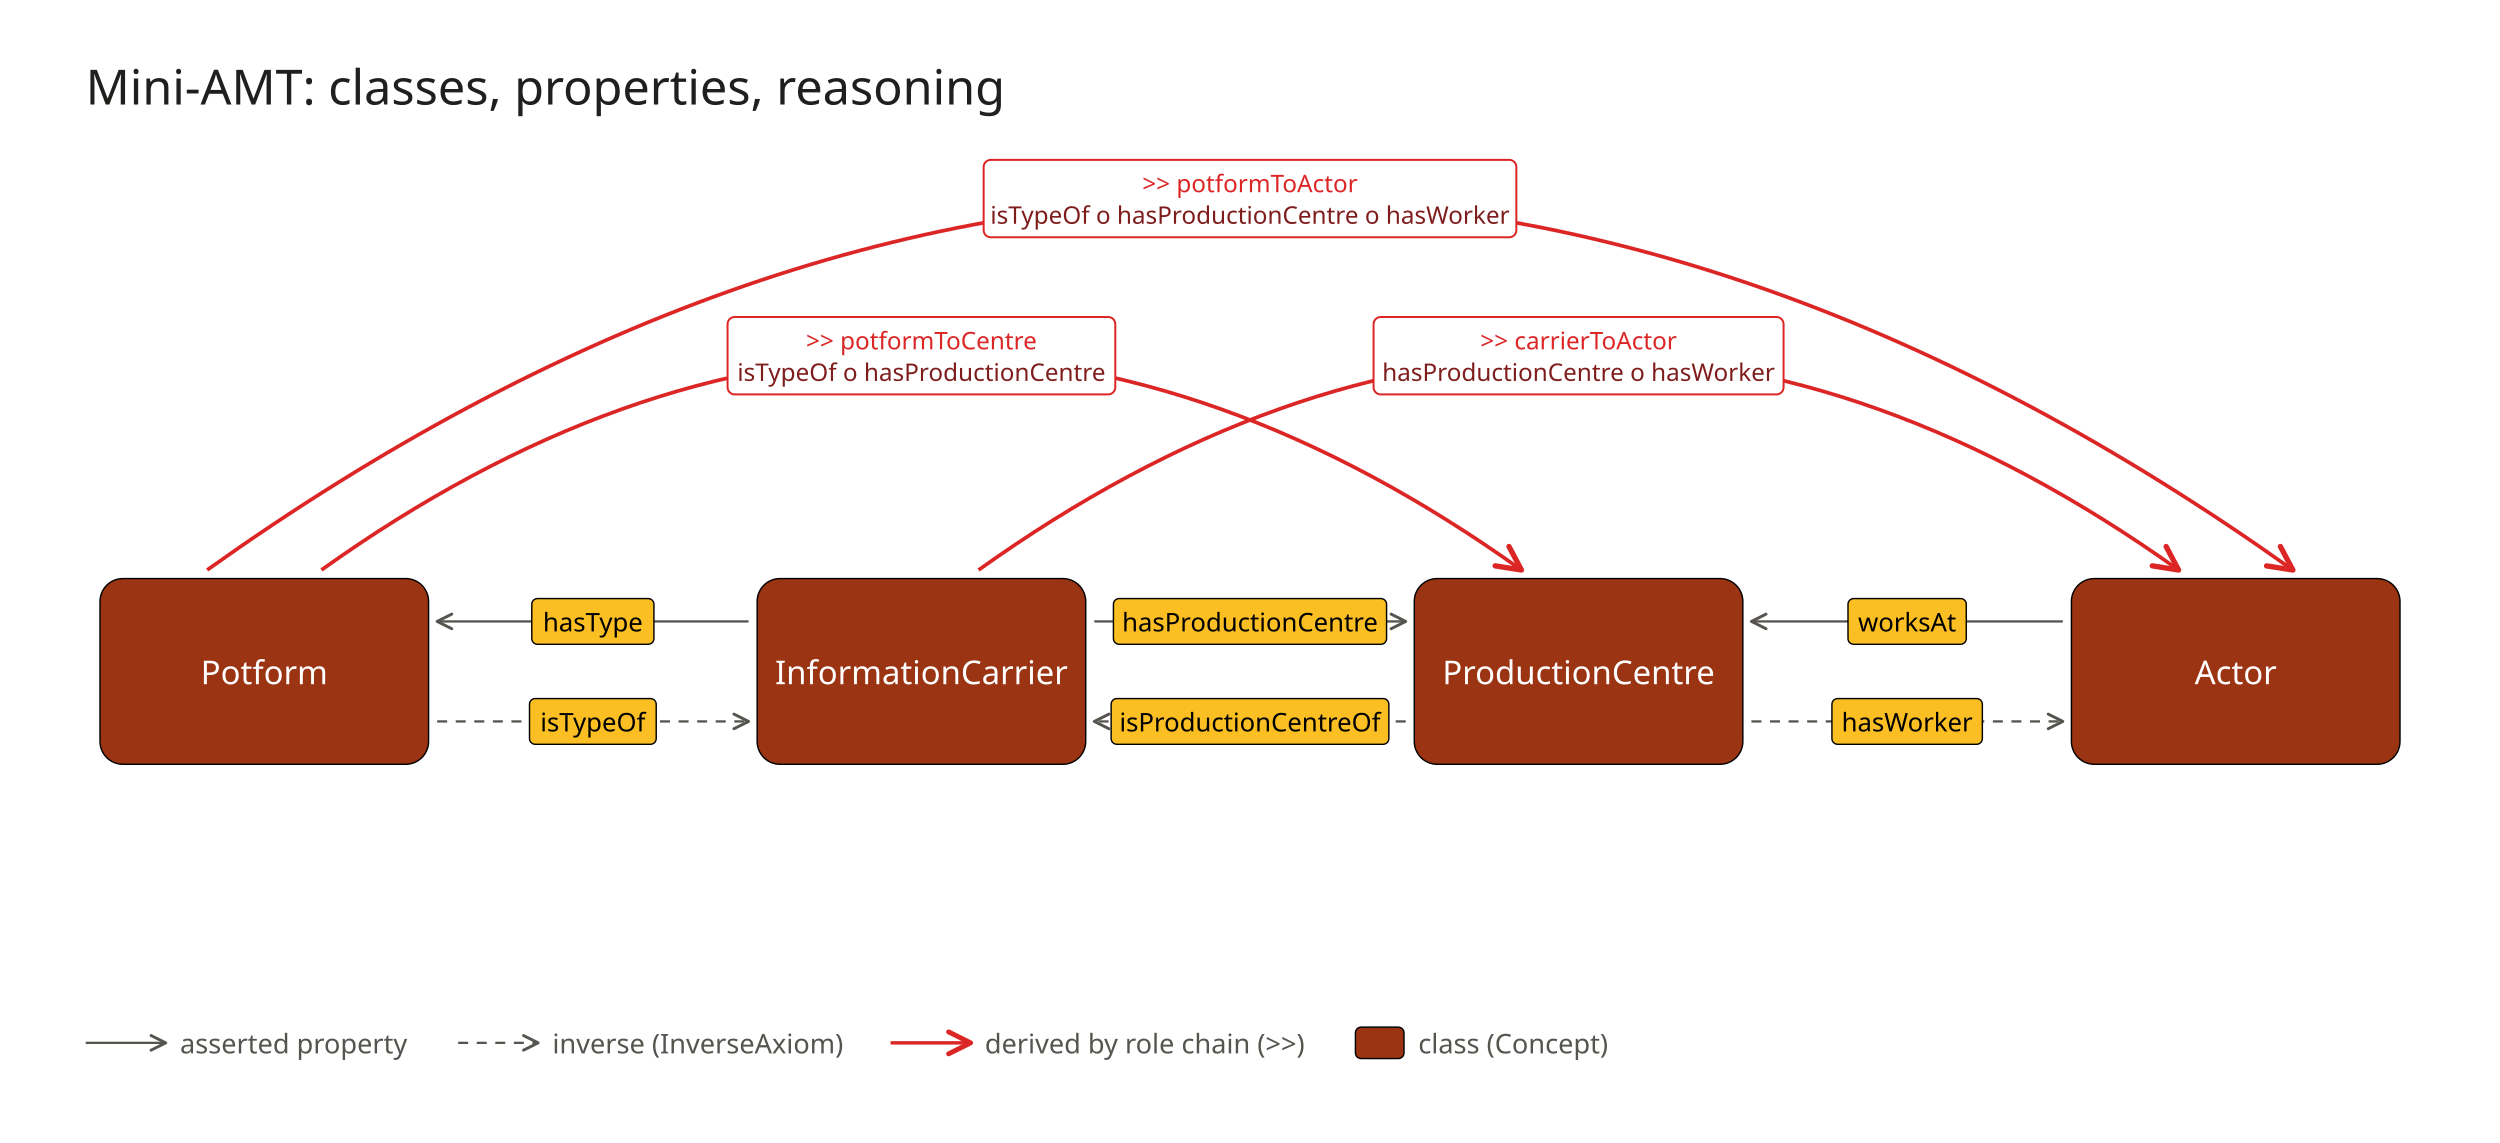
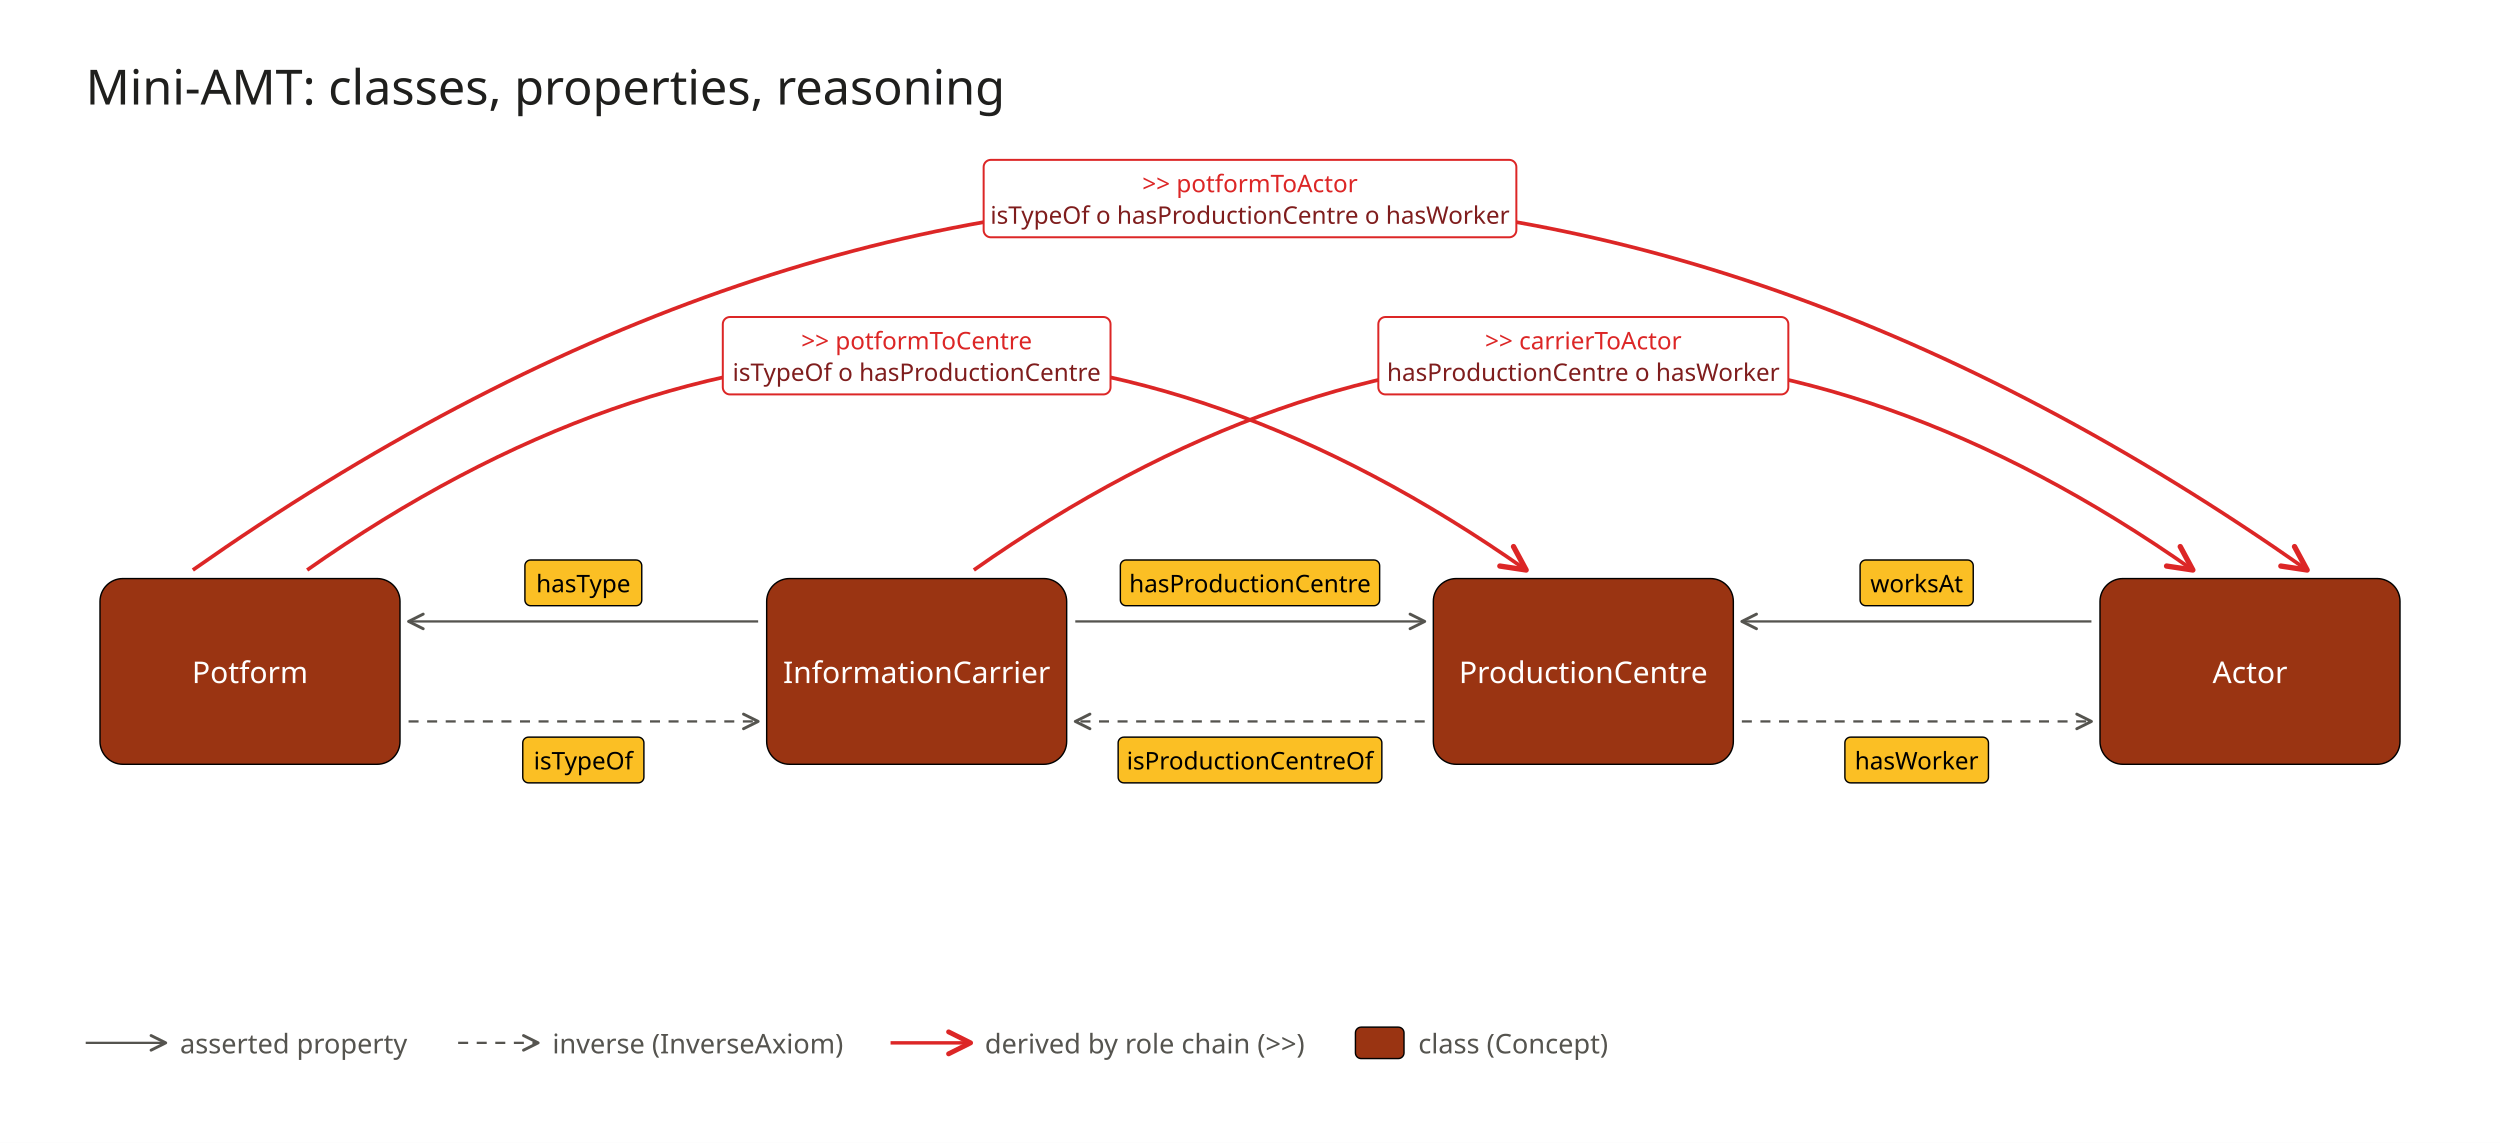
<svg xmlns="http://www.w3.org/2000/svg" width="1750" height="800" viewBox="0 0 1750 800" role="img">
  <rect width="1750" height="800" fill="#ffffff" />
  <defs>
    <marker id="a" viewBox="0 0 10 10" refX="9" refY="5" markerWidth="8" markerHeight="8" orient="auto-start-reverse">
      <path d="M1 1L9 5L1 9" fill="none" stroke="#55544f" stroke-width="1.6" stroke-linecap="round" stroke-linejoin="round" />
    </marker>
  </defs>
  <defs>
    <marker id="r" viewBox="0 0 10 10" refX="9" refY="5" markerWidth="8" markerHeight="8" orient="auto-start-reverse">
      <path d="M1 1L9 5L1 9" fill="none" stroke="#dc2626" stroke-width="1.8" stroke-linecap="round" stroke-linejoin="round" />
    </marker>
  </defs>
  <text x="60" y="60" text-anchor="start" dominant-baseline="central" font-family="Fira Sans" font-size="34" font-weight="500" fill="#1f1f1d">Mini-AMT: classes, properties, reasoning</text>
-   <rect x="70.0" y="405.0" width="230" height="130" rx="16" fill="#9a3412" stroke="#000000" stroke-width="1" />
-   <text x="185.0" y="470.0" text-anchor="middle" dominant-baseline="central" font-family="Fira Sans" font-size="23" font-weight="500" fill="#ffffff">Potform</text>
-   <rect x="530.0" y="405.0" width="230" height="130" rx="16" fill="#9a3412" stroke="#000000" stroke-width="1" />
-   <text x="645.0" y="470.0" text-anchor="middle" dominant-baseline="central" font-family="Fira Sans" font-size="23" font-weight="500" fill="#ffffff">InformationCarrier</text>
-   <rect x="990.0" y="405.0" width="230" height="130" rx="16" fill="#9a3412" stroke="#000000" stroke-width="1" />
-   <text x="1105.0" y="470.0" text-anchor="middle" dominant-baseline="central" font-family="Fira Sans" font-size="23" font-weight="500" fill="#ffffff">ProductionCentre</text>
-   <rect x="1450.0" y="405.0" width="230" height="130" rx="16" fill="#9a3412" stroke="#000000" stroke-width="1" />
-   <text x="1565.0" y="470.0" text-anchor="middle" dominant-baseline="central" font-family="Fira Sans" font-size="23" font-weight="500" fill="#ffffff">Actor</text>
-   <path d="M766.0,435.0 L984.0,435.0" fill="none" stroke="#55544f" stroke-width="1.6" marker-end="url(#a)" />
-   <rect x="779.4" y="419" width="191.2" height="32" rx="4" fill="#fbbf24" stroke="#000000" stroke-width="1" />
-   <text x="875.0" y="435" text-anchor="middle" dominant-baseline="central" font-family="Fira Sans" font-size="18" fill="#000000">hasProductionCentre</text>
-   <path d="M984.0,505.0 L766.0,505.0" fill="none" stroke="#55544f" stroke-width="1.6" stroke-dasharray="7 6" marker-end="url(#a)" />
-   <rect x="777.8" y="489" width="194.4" height="32" rx="4" fill="#fbbf24" stroke="#000000" stroke-width="1" />
-   <text x="875.0" y="505" text-anchor="middle" dominant-baseline="central" font-family="Fira Sans" font-size="18" fill="#000000">isProductionCentreOf</text>
-   <path d="M524.0,435.0 L306.0,435.0" fill="none" stroke="#55544f" stroke-width="1.6" marker-end="url(#a)" />
-   <rect x="372.25" y="419" width="85.5" height="32" rx="4" fill="#fbbf24" stroke="#000000" stroke-width="1" />
-   <text x="415.0" y="435" text-anchor="middle" dominant-baseline="central" font-family="Fira Sans" font-size="18" fill="#000000">hasType</text>
-   <path d="M306.0,505.0 L524.0,505.0" fill="none" stroke="#55544f" stroke-width="1.6" stroke-dasharray="7 6" marker-end="url(#a)" />
-   <rect x="370.65" y="489" width="88.7" height="32" rx="4" fill="#fbbf24" stroke="#000000" stroke-width="1" />
-   <text x="415.0" y="505" text-anchor="middle" dominant-baseline="central" font-family="Fira Sans" font-size="18" fill="#000000">isTypeOf</text>
-   <path d="M1444.0,435.0 L1226.0,435.0" fill="none" stroke="#55544f" stroke-width="1.6" marker-end="url(#a)" />
-   <rect x="1293.6" y="419" width="82.8" height="32" rx="4" fill="#fbbf24" stroke="#000000" stroke-width="1" />
-   <text x="1335.0" y="435" text-anchor="middle" dominant-baseline="central" font-family="Fira Sans" font-size="18" fill="#000000">worksAt</text>
-   <path d="M1226.0,505.0 L1444.0,505.0" fill="none" stroke="#55544f" stroke-width="1.6" stroke-dasharray="7 6" marker-end="url(#a)" />
-   <rect x="1282.35" y="489" width="105.3" height="32" rx="4" fill="#fbbf24" stroke="#000000" stroke-width="1" />
-   <text x="1335.0" y="505" text-anchor="middle" dominant-baseline="central" font-family="Fira Sans" font-size="18" fill="#000000">hasWorker</text>
-   <path d="M685.0,399.0 Q1105.0,99.0 1525.0,399.0" fill="none" stroke="#dc2626" stroke-width="2.6" marker-end="url(#r)" />
-   <rect x="961.5" y="221.9" width="287.0" height="54.2" rx="5" fill="#ffffff" stroke="#dc2626" stroke-width="1.4" />
-   <text x="1105.0" y="237.95" text-anchor="middle" dominant-baseline="central" font-family="Fira Sans" font-size="17" font-weight="500" fill="#dc2626">&gt;&gt; carrierToActor</text>
-   <text x="1105.0" y="260.05" text-anchor="middle" dominant-baseline="central" font-family="Fira Sans" font-size="17" fill="#7f1d1d">hasProductionCentre o hasWorker</text>
-   <path d="M145.0,399.0 Q875.0,-121.0 1605.0,399.0" fill="none" stroke="#dc2626" stroke-width="2.6" marker-end="url(#r)" />
+   <rect x="70.0" y="405.0" width="210" height="130" rx="16" fill="#9a3412" stroke="#000000" stroke-width="1" />
+   <text x="175.0" y="470.0" text-anchor="middle" dominant-baseline="central" font-family="Fira Sans" font-size="21" font-weight="500" fill="#ffffff">Potform</text>
+   <rect x="536.667" y="405.0" width="210" height="130" rx="16" fill="#9a3412" stroke="#000000" stroke-width="1" />
+   <text x="641.667" y="470.0" text-anchor="middle" dominant-baseline="central" font-family="Fira Sans" font-size="21" font-weight="500" fill="#ffffff">InformationCarrier</text>
+   <rect x="1003.333" y="405.0" width="210" height="130" rx="16" fill="#9a3412" stroke="#000000" stroke-width="1" />
+   <text x="1108.333" y="470.0" text-anchor="middle" dominant-baseline="central" font-family="Fira Sans" font-size="21" font-weight="500" fill="#ffffff">ProductionCentre</text>
+   <rect x="1470.0" y="405.0" width="210" height="130" rx="16" fill="#9a3412" stroke="#000000" stroke-width="1" />
+   <text x="1575.0" y="470.0" text-anchor="middle" dominant-baseline="central" font-family="Fira Sans" font-size="21" font-weight="500" fill="#ffffff">Actor</text>
+   <path d="M752.7,435.0 L997.3,435.0" fill="none" stroke="#55544f" stroke-width="1.6" marker-end="url(#a)" />
+   <rect x="784.25" y="392" width="181.5" height="32" rx="4" fill="#fbbf24" stroke="#000000" stroke-width="1" />
+   <text x="875" y="408" text-anchor="middle" dominant-baseline="central" font-family="Fira Sans" font-size="17" fill="#000000">hasProductionCentre</text>
+   <path d="M997.3,505.0 L752.7,505.0" fill="none" stroke="#55544f" stroke-width="1.6" stroke-dasharray="7 6" marker-end="url(#a)" />
+   <rect x="782.7" y="516" width="184.6" height="32" rx="4" fill="#fbbf24" stroke="#000000" stroke-width="1" />
+   <text x="875" y="532" text-anchor="middle" dominant-baseline="central" font-family="Fira Sans" font-size="17" fill="#000000">isProductionCentreOf</text>
+   <path d="M530.7,435.0 L286.0,435.0" fill="none" stroke="#55544f" stroke-width="1.6" marker-end="url(#a)" />
+   <rect x="367.433" y="392" width="81.8" height="32" rx="4" fill="#fbbf24" stroke="#000000" stroke-width="1" />
+   <text x="408.333" y="408" text-anchor="middle" dominant-baseline="central" font-family="Fira Sans" font-size="17" fill="#000000">hasType</text>
+   <path d="M286.0,505.0 L530.7,505.0" fill="none" stroke="#55544f" stroke-width="1.6" stroke-dasharray="7 6" marker-end="url(#a)" />
+   <rect x="365.933" y="516" width="84.8" height="32" rx="4" fill="#fbbf24" stroke="#000000" stroke-width="1" />
+   <text x="408.333" y="532" text-anchor="middle" dominant-baseline="central" font-family="Fira Sans" font-size="17" fill="#000000">isTypeOf</text>
+   <path d="M1464.0,435.0 L1219.3,435.0" fill="none" stroke="#55544f" stroke-width="1.6" marker-end="url(#a)" />
+   <rect x="1302.067" y="392" width="79.2" height="32" rx="4" fill="#fbbf24" stroke="#000000" stroke-width="1" />
+   <text x="1341.667" y="408" text-anchor="middle" dominant-baseline="central" font-family="Fira Sans" font-size="17" fill="#000000">worksAt</text>
+   <path d="M1219.3,505.0 L1464.0,505.0" fill="none" stroke="#55544f" stroke-width="1.6" stroke-dasharray="7 6" marker-end="url(#a)" />
+   <rect x="1291.417" y="516" width="100.5" height="32" rx="4" fill="#fbbf24" stroke="#000000" stroke-width="1" />
+   <text x="1341.667" y="532" text-anchor="middle" dominant-baseline="central" font-family="Fira Sans" font-size="17" fill="#000000">hasWorker</text>
+   <path d="M681.7,399.0 Q1108.3,99.0 1535.0,399.0" fill="none" stroke="#dc2626" stroke-width="2.6" marker-end="url(#r)" />
+   <rect x="964.833" y="221.9" width="287.0" height="54.2" rx="5" fill="#ffffff" stroke="#dc2626" stroke-width="1.4" />
+   <text x="1108.333" y="237.95" text-anchor="middle" dominant-baseline="central" font-family="Fira Sans" font-size="17" font-weight="500" fill="#dc2626">&gt;&gt; carrierToActor</text>
+   <text x="1108.333" y="260.05" text-anchor="middle" dominant-baseline="central" font-family="Fira Sans" font-size="17" fill="#7f1d1d">hasProductionCentre o hasWorker</text>
+   <path d="M135.0,399.0 Q875.0,-121.0 1615.0,399.0" fill="none" stroke="#dc2626" stroke-width="2.6" marker-end="url(#r)" />
  <rect x="688.55" y="111.9" width="372.9" height="54.2" rx="5" fill="#ffffff" stroke="#dc2626" stroke-width="1.4" />
  <text x="875.0" y="127.95" text-anchor="middle" dominant-baseline="central" font-family="Fira Sans" font-size="17" font-weight="500" fill="#dc2626">&gt;&gt; potformToActor</text>
  <text x="875.0" y="150.05" text-anchor="middle" dominant-baseline="central" font-family="Fira Sans" font-size="17" fill="#7f1d1d">isTypeOf o hasProductionCentre o hasWorker</text>
-   <path d="M225.0,399.0 Q645.0,99.0 1065.0,399.0" fill="none" stroke="#dc2626" stroke-width="2.6" marker-end="url(#r)" />
-   <rect x="509.3" y="221.9" width="271.4" height="54.2" rx="5" fill="#ffffff" stroke="#dc2626" stroke-width="1.4" />
-   <text x="645.0" y="237.95" text-anchor="middle" dominant-baseline="central" font-family="Fira Sans" font-size="17" font-weight="500" fill="#dc2626">&gt;&gt; potformToCentre</text>
-   <text x="645.0" y="260.05" text-anchor="middle" dominant-baseline="central" font-family="Fira Sans" font-size="17" fill="#7f1d1d">isTypeOf o hasProductionCentre</text>
+   <path d="M215.0,399.0 Q641.7,99.0 1068.3,399.0" fill="none" stroke="#dc2626" stroke-width="2.6" marker-end="url(#r)" />
+   <rect x="505.967" y="221.9" width="271.4" height="54.2" rx="5" fill="#ffffff" stroke="#dc2626" stroke-width="1.4" />
+   <text x="641.667" y="237.95" text-anchor="middle" dominant-baseline="central" font-family="Fira Sans" font-size="17" font-weight="500" fill="#dc2626">&gt;&gt; potformToCentre</text>
+   <text x="641.667" y="260.05" text-anchor="middle" dominant-baseline="central" font-family="Fira Sans" font-size="17" fill="#7f1d1d">isTypeOf o hasProductionCentre</text>
  <path d="M60.0,730.0 L116.0,730.0" fill="none" stroke="#55544f" stroke-width="1.6" marker-end="url(#a)" />
  <text x="126" y="730" text-anchor="start" dominant-baseline="central" font-family="Fira Sans" font-size="19" fill="#55544f">asserted property</text>
  <path d="M320.7,730.0 L376.7,730.0" fill="none" stroke="#55544f" stroke-width="1.6" stroke-dasharray="7 6" marker-end="url(#a)" />
  <text x="386.7" y="730" text-anchor="start" dominant-baseline="central" font-family="Fira Sans" font-size="19" fill="#55544f">inverse (InverseAxiom)</text>
  <path d="M623.4,730.0 L679.4,730.0" fill="none" stroke="#dc2626" stroke-width="2.4" marker-end="url(#r)" />
  <text x="689.4" y="730" text-anchor="start" dominant-baseline="central" font-family="Fira Sans" font-size="19" fill="#55544f">derived by role chain (&gt;&gt;)</text>
  <rect x="948.8" y="719" width="34" height="22" rx="4" fill="#9a3412" stroke="#000000" stroke-width="1" />
  <text x="992.8" y="730" text-anchor="start" dominant-baseline="central" font-family="Fira Sans" font-size="19" fill="#55544f">class (Concept)</text>
</svg>
